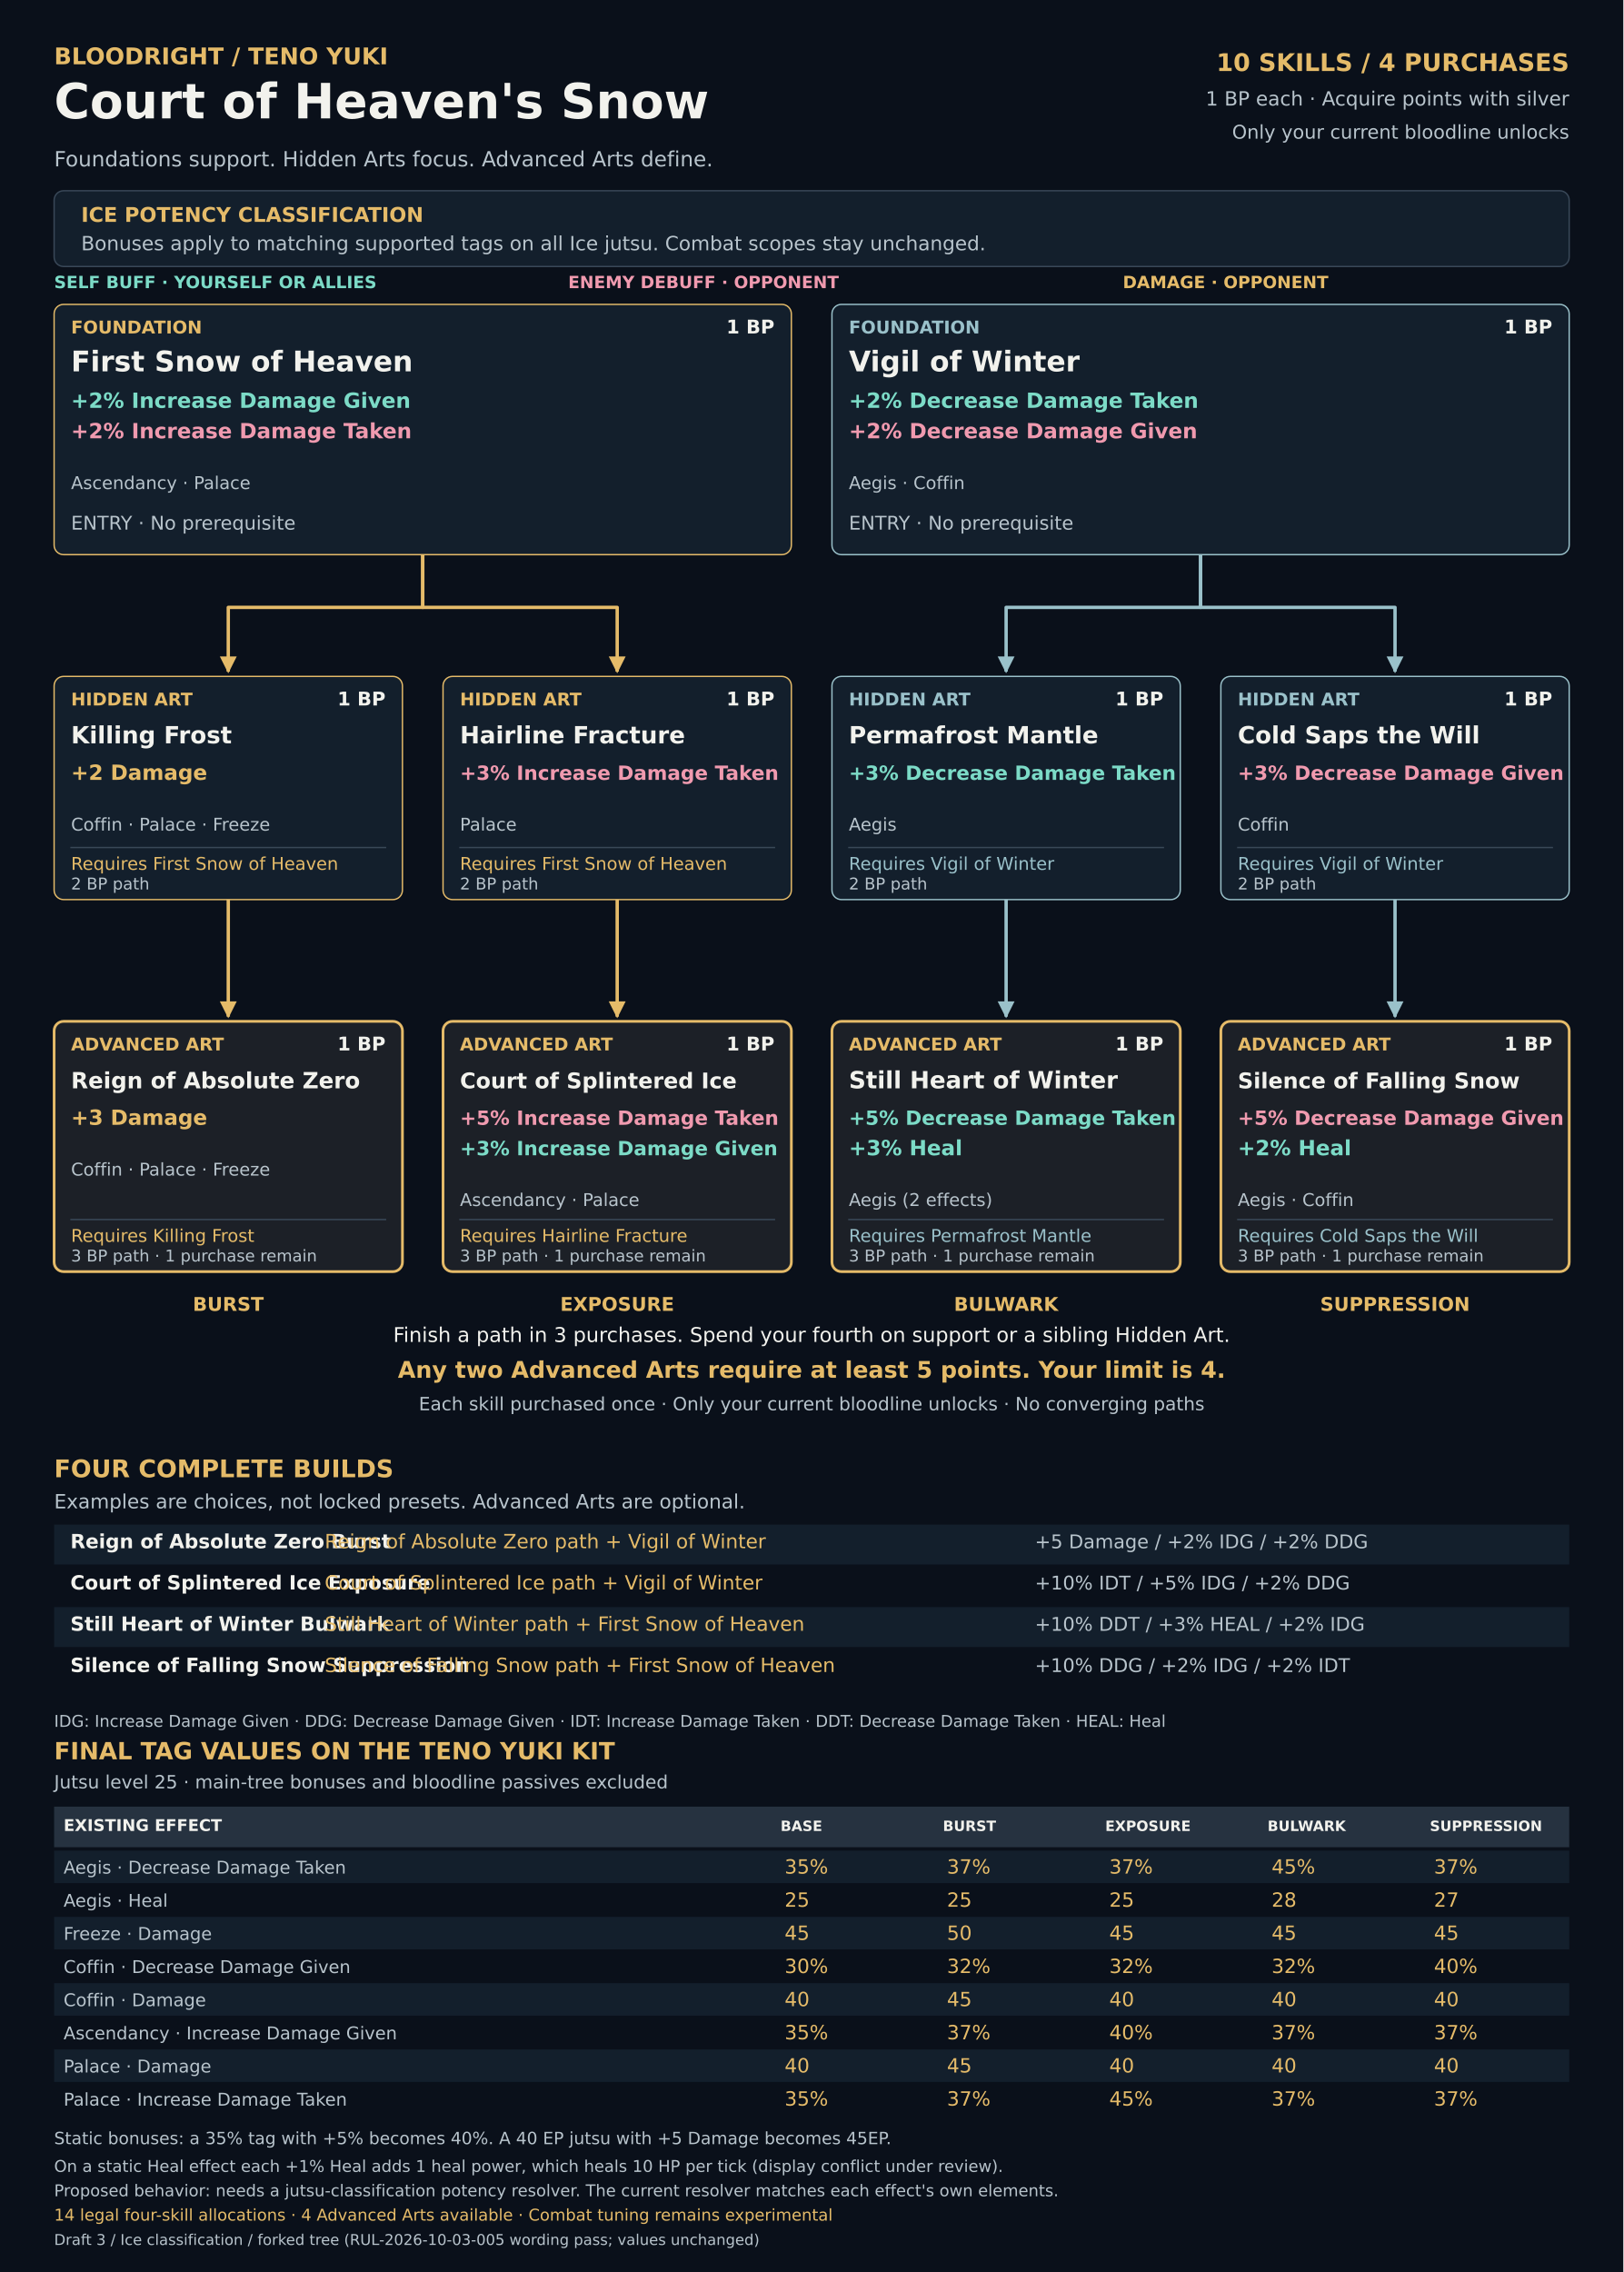
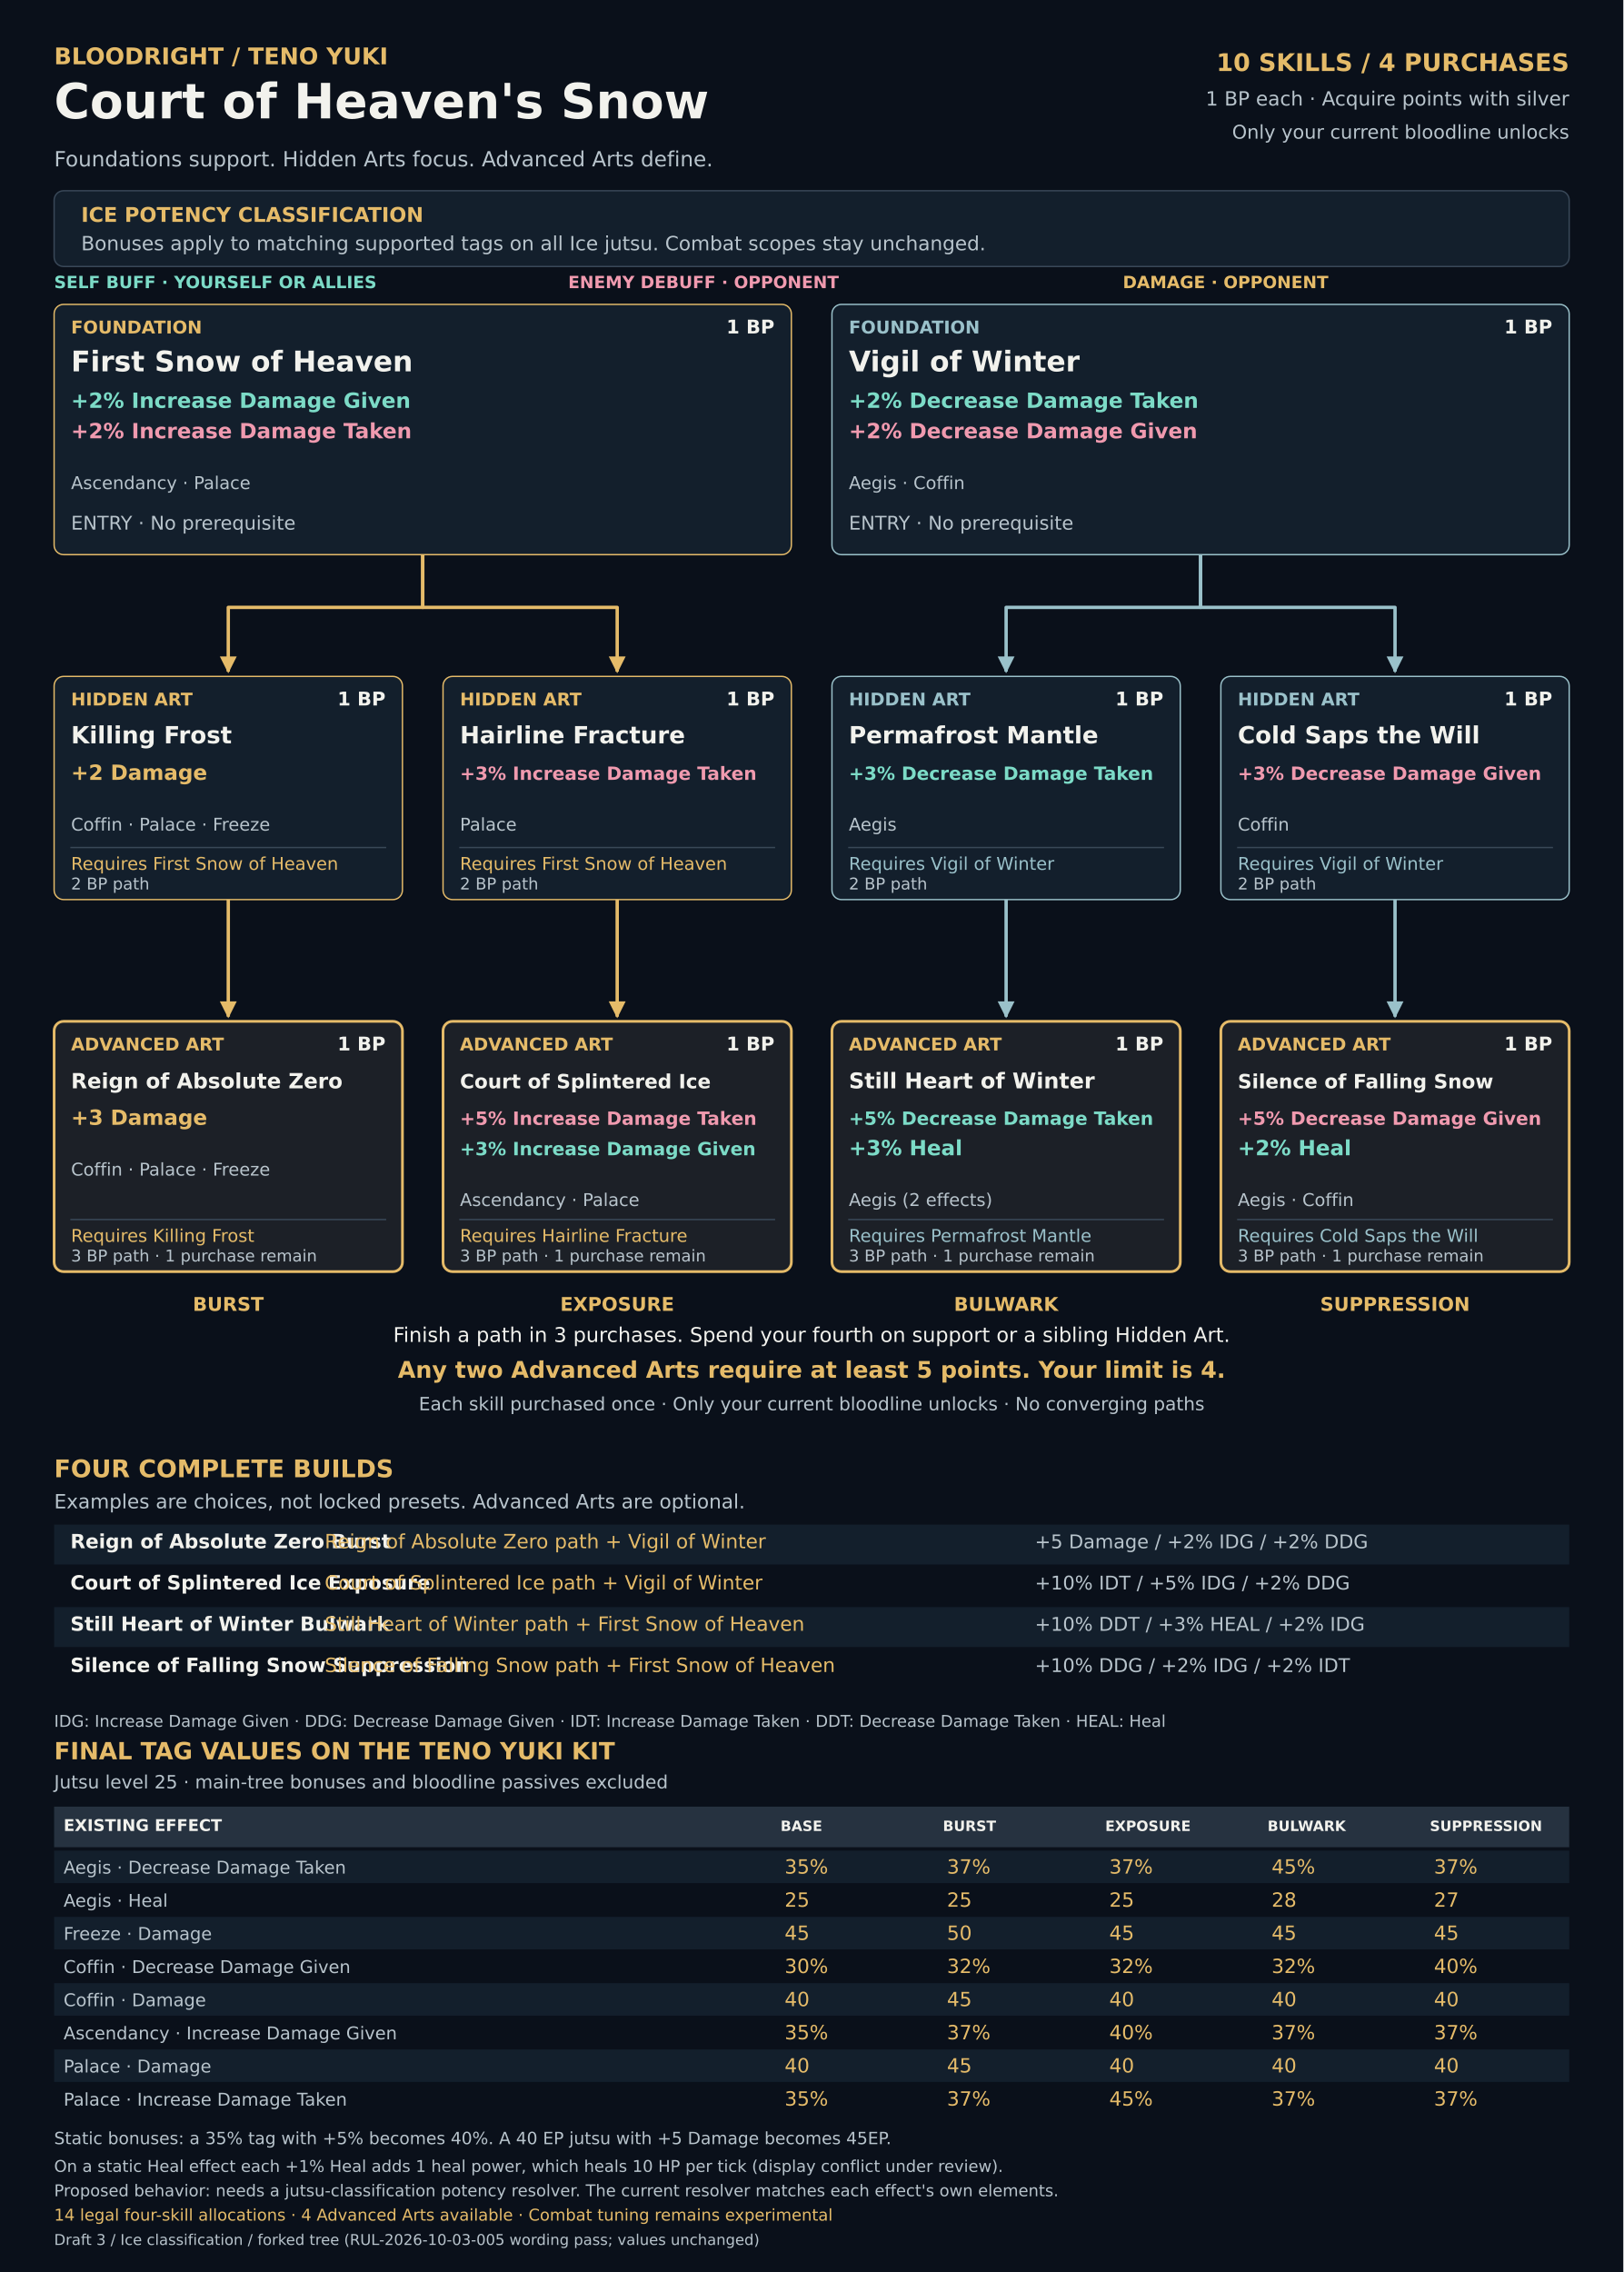
<svg xmlns="http://www.w3.org/2000/svg" width="2400" height="3359" viewBox="0 0 2400 3359" role="img" aria-labelledby="title desc">
  <defs>
    <marker id="arrow-0" viewBox="0 0 10 10" refX="9" refY="5" markerWidth="5" markerHeight="5" orient="auto">
      <path d="M0 0L10 5L0 10Z" fill="#e5bb69" />
    </marker>
    <marker id="arrow-1" viewBox="0 0 10 10" refX="9" refY="5" markerWidth="5" markerHeight="5" orient="auto">
      <path d="M0 0L10 5L0 10Z" fill="#9ac1ca" />
    </marker>
    <marker id="arrow-2" viewBox="0 0 10 10" refX="9" refY="5" markerWidth="5" markerHeight="5" orient="auto">
      <path d="M0 0L10 5L0 10Z" fill="#b8d98d" />
    </marker>
    <marker id="arrow-3" viewBox="0 0 10 10" refX="9" refY="5" markerWidth="5" markerHeight="5" orient="auto">
      <path d="M0 0L10 5L0 10Z" fill="#d9a6e0" />
    </marker>
  </defs>
  <g font-family="DejaVu Sans, sans-serif">
    <rect x="0" y="0" width="2400" height="3359" rx="0" fill="#0a101a" />
    <text x="80" y="95" font-size="34" font-weight="700" fill="#e5bb69" text-anchor="start">BLOODRIGHT / TENO YUKI</text>
    <text x="80" y="175" font-size="72" font-weight="700" fill="#f2f2ed" text-anchor="start">Court of Heaven's Snow</text>
    <text x="80" y="246" font-size="31" font-weight="400" fill="#b8c4cc" text-anchor="start">Foundations support. Hidden Arts focus. Advanced Arts define.</text>
    <text x="2320" y="105" font-size="36" font-weight="700" fill="#e5bb69" text-anchor="end">10 SKILLS  /  4 PURCHASES</text>
    <text x="2320" y="156" font-size="29" font-weight="400" fill="#b8c4cc" text-anchor="end">1 BP each · Acquire points with silver</text>
    <text x="2320" y="205" font-size="28" font-weight="400" fill="#b8c4cc" text-anchor="end">Only your current bloodline unlocks</text>
    <rect x="80" y="282" width="2240" height="112" rx="14" fill="#131f2c" stroke="#394858" stroke-width="2" />
    <text x="120" y="328" font-size="30" font-weight="700" fill="#e5bb69" text-anchor="start">ICE POTENCY CLASSIFICATION</text>
    <text x="120" y="370" font-size="29" font-weight="400" fill="#b8c4cc" text-anchor="start">Bonuses apply to matching supported tags on all Ice jutsu. Combat scopes stay unchanged.</text>
    <text x="80" y="426" font-size="25" font-weight="700" fill="#7cdbc7" text-anchor="start">SELF BUFF · YOURSELF OR ALLIES</text>
    <text x="840" y="426" font-size="25" font-weight="700" fill="#f09aaf" text-anchor="start">ENEMY DEBUFF · OPPONENT</text>
    <text x="1660" y="426" font-size="25" font-weight="700" fill="#e5bb69" text-anchor="start">DAMAGE · OPPONENT</text>
    <path id="edge-02-03" data-from="02" data-to="03" d="M337.5 1330 V1503" fill="none" stroke="#e5bb69" stroke-width="5" stroke-linejoin="round" marker-end="url(#arrow-0)" />
    <path id="edge-04-05" data-from="04" data-to="05" d="M912.5 1330 V1503" fill="none" stroke="#e5bb69" stroke-width="5" stroke-linejoin="round" marker-end="url(#arrow-0)" />
    <path id="edge-01-02" data-from="01" data-to="02" d="M625 820 V898 H337.5 V993" fill="none" stroke="#e5bb69" stroke-width="5" stroke-linejoin="round" marker-end="url(#arrow-0)" />
    <path id="edge-01-04" data-from="01" data-to="04" d="M625 820 V898 H912.5 V993" fill="none" stroke="#e5bb69" stroke-width="5" stroke-linejoin="round" marker-end="url(#arrow-0)" />
    <path id="edge-07-08" data-from="07" data-to="08" d="M1487.5 1330 V1503" fill="none" stroke="#9ac1ca" stroke-width="5" stroke-linejoin="round" marker-end="url(#arrow-1)" />
    <path id="edge-09-10" data-from="09" data-to="10" d="M2062.5 1330 V1503" fill="none" stroke="#9ac1ca" stroke-width="5" stroke-linejoin="round" marker-end="url(#arrow-1)" />
    <path id="edge-06-07" data-from="06" data-to="07" d="M1775 820 V898 H1487.5 V993" fill="none" stroke="#9ac1ca" stroke-width="5" stroke-linejoin="round" marker-end="url(#arrow-1)" />
    <path id="edge-06-09" data-from="06" data-to="09" d="M1775 820 V898 H2062.5 V993" fill="none" stroke="#9ac1ca" stroke-width="5" stroke-linejoin="round" marker-end="url(#arrow-1)" />
    <g id="node-01" data-cost="1" data-prerequisites="" data-potency-classification="Ice">
      <rect x="80" y="450" width="1090" height="370" rx="14" fill="#131f2c" stroke="#e5bb69" stroke-width="2" />
      <text x="105.0" y="493" font-size="26" font-weight="700" fill="#e5bb69" text-anchor="start">FOUNDATION</text>
      <text x="1145.0" y="493" font-size="28" font-weight="700" fill="#f2f2ed" text-anchor="end">1 BP</text>
      <text x="105.0" y="549" font-size="42" font-weight="700" fill="#f2f2ed" text-anchor="start">First Snow of Heaven</text>
      <text x="105.0" y="603" font-size="31" font-weight="700" fill="#7cdbc7" text-anchor="start">+2% Increase Damage Given</text>
      <text x="105.0" y="648" font-size="31" font-weight="700" fill="#f09aaf" text-anchor="start">+2% Increase Damage Taken</text>
      <text x="105.0" y="723" font-size="26" font-weight="400" fill="#b8c4cc" text-anchor="start">Ascendancy · Palace</text>
      <text x="105.0" y="783" font-size="28" font-weight="400" fill="#b8c4cc" text-anchor="start">ENTRY · No prerequisite</text>
    </g>
    <g id="node-06" data-cost="1" data-prerequisites="" data-potency-classification="Ice">
      <rect x="1230" y="450" width="1090" height="370" rx="14" fill="#131f2c" stroke="#9ac1ca" stroke-width="2" />
      <text x="1255.0" y="493" font-size="26" font-weight="700" fill="#9ac1ca" text-anchor="start">FOUNDATION</text>
      <text x="2295.0" y="493" font-size="28" font-weight="700" fill="#f2f2ed" text-anchor="end">1 BP</text>
      <text x="1255.0" y="549" font-size="42" font-weight="700" fill="#f2f2ed" text-anchor="start">Vigil of Winter</text>
      <text x="1255.0" y="603" font-size="31" font-weight="700" fill="#7cdbc7" text-anchor="start">+2% Decrease Damage Taken</text>
      <text x="1255.0" y="648" font-size="31" font-weight="700" fill="#f09aaf" text-anchor="start">+2% Decrease Damage Given</text>
      <text x="1255.0" y="723" font-size="26" font-weight="400" fill="#b8c4cc" text-anchor="start">Aegis · Coffin</text>
      <text x="1255.0" y="783" font-size="28" font-weight="400" fill="#b8c4cc" text-anchor="start">ENTRY · No prerequisite</text>
    </g>
    <g id="node-02" data-cost="1" data-prerequisites="01" data-potency-classification="Ice">
      <rect x="80" y="1000" width="515" height="330" rx="14" fill="#131f2c" stroke="#e5bb69" stroke-width="2" />
      <text x="105.0" y="1043" font-size="26" font-weight="700" fill="#e5bb69" text-anchor="start">HIDDEN ART</text>
      <text x="570.0" y="1043" font-size="28" font-weight="700" fill="#f2f2ed" text-anchor="end">1 BP</text>
      <text x="105.0" y="1099" font-size="35" font-weight="700" fill="#f2f2ed" text-anchor="start">Killing Frost</text>
      <text x="105.0" y="1153" font-size="31" font-weight="700" fill="#e5bb69" text-anchor="start">+2 Damage</text>
      <text x="105.0" y="1228" font-size="26" font-weight="400" fill="#b8c4cc" text-anchor="start">Coffin · Palace · Freeze</text>
      <path d="M104 1253 L571 1253" fill="none" stroke="#394858" stroke-width="2" />
      <text x="105.0" y="1286" font-size="26" font-weight="400" fill="#e5bb69" text-anchor="start">Requires First Snow of Heaven</text>
      <text x="105.0" y="1315" font-size="24" font-weight="400" fill="#b8c4cc" text-anchor="start">2 BP path</text>
    </g>
    <g id="node-04" data-cost="1" data-prerequisites="01" data-potency-classification="Ice">
      <rect x="655" y="1000" width="515" height="330" rx="14" fill="#131f2c" stroke="#e5bb69" stroke-width="2" />
      <text x="680.0" y="1043" font-size="26" font-weight="700" fill="#e5bb69" text-anchor="start">HIDDEN ART</text>
      <text x="1145.0" y="1043" font-size="28" font-weight="700" fill="#f2f2ed" text-anchor="end">1 BP</text>
      <text x="680.0" y="1099" font-size="35" font-weight="700" fill="#f2f2ed" text-anchor="start">Hairline Fracture</text>
-       <text x="680.0" y="1153" font-size="29" font-weight="700" fill="#f09aaf" text-anchor="start">+3% Increase Damage Taken</text>
+       <text x="680.0" y="1153" font-size="27" font-weight="700" fill="#f09aaf" text-anchor="start">+3% Increase Damage Taken</text>
      <text x="680.0" y="1228" font-size="26" font-weight="400" fill="#b8c4cc" text-anchor="start">Palace</text>
      <path d="M679 1253 L1146 1253" fill="none" stroke="#394858" stroke-width="2" />
      <text x="680.0" y="1286" font-size="26" font-weight="400" fill="#e5bb69" text-anchor="start">Requires First Snow of Heaven</text>
      <text x="680.0" y="1315" font-size="24" font-weight="400" fill="#b8c4cc" text-anchor="start">2 BP path</text>
    </g>
    <g id="node-07" data-cost="1" data-prerequisites="06" data-potency-classification="Ice">
      <rect x="1230" y="1000" width="515" height="330" rx="14" fill="#131f2c" stroke="#9ac1ca" stroke-width="2" />
      <text x="1255.0" y="1043" font-size="26" font-weight="700" fill="#9ac1ca" text-anchor="start">HIDDEN ART</text>
      <text x="1720.0" y="1043" font-size="28" font-weight="700" fill="#f2f2ed" text-anchor="end">1 BP</text>
      <text x="1255.0" y="1099" font-size="35" font-weight="700" fill="#f2f2ed" text-anchor="start">Permafrost Mantle</text>
-       <text x="1255.0" y="1153" font-size="29" font-weight="700" fill="#7cdbc7" text-anchor="start">+3% Decrease Damage Taken</text>
+       <text x="1255.0" y="1153" font-size="27" font-weight="700" fill="#7cdbc7" text-anchor="start">+3% Decrease Damage Taken</text>
      <text x="1255.0" y="1228" font-size="26" font-weight="400" fill="#b8c4cc" text-anchor="start">Aegis</text>
      <path d="M1254 1253 L1721 1253" fill="none" stroke="#394858" stroke-width="2" />
      <text x="1255.0" y="1286" font-size="26" font-weight="400" fill="#9ac1ca" text-anchor="start">Requires Vigil of Winter</text>
      <text x="1255.0" y="1315" font-size="24" font-weight="400" fill="#b8c4cc" text-anchor="start">2 BP path</text>
    </g>
    <g id="node-09" data-cost="1" data-prerequisites="06" data-potency-classification="Ice">
      <rect x="1805" y="1000" width="515" height="330" rx="14" fill="#131f2c" stroke="#9ac1ca" stroke-width="2" />
      <text x="1830.0" y="1043" font-size="26" font-weight="700" fill="#9ac1ca" text-anchor="start">HIDDEN ART</text>
      <text x="2295.0" y="1043" font-size="28" font-weight="700" fill="#f2f2ed" text-anchor="end">1 BP</text>
      <text x="1830.0" y="1099" font-size="35" font-weight="700" fill="#f2f2ed" text-anchor="start">Cold Saps the Will</text>
-       <text x="1830.0" y="1153" font-size="29" font-weight="700" fill="#f09aaf" text-anchor="start">+3% Decrease Damage Given</text>
+       <text x="1830.0" y="1153" font-size="27" font-weight="700" fill="#f09aaf" text-anchor="start">+3% Decrease Damage Given</text>
      <text x="1830.0" y="1228" font-size="26" font-weight="400" fill="#b8c4cc" text-anchor="start">Coffin</text>
      <path d="M1829 1253 L2296 1253" fill="none" stroke="#394858" stroke-width="2" />
      <text x="1830.0" y="1286" font-size="26" font-weight="400" fill="#9ac1ca" text-anchor="start">Requires Vigil of Winter</text>
      <text x="1830.0" y="1315" font-size="24" font-weight="400" fill="#b8c4cc" text-anchor="start">2 BP path</text>
    </g>
    <g id="node-03" data-cost="1" data-prerequisites="02" data-potency-classification="Ice">
      <rect x="80" y="1510" width="515" height="370" rx="14" fill="#1c2027" stroke="#e5bb69" stroke-width="4" />
      <text x="105.0" y="1553" font-size="26" font-weight="700" fill="#e5bb69" text-anchor="start">ADVANCED ART</text>
      <text x="570.0" y="1553" font-size="28" font-weight="700" fill="#f2f2ed" text-anchor="end">1 BP</text>
-       <text x="105.0" y="1609" font-size="33" font-weight="700" fill="#f2f2ed" text-anchor="start">Reign of Absolute Zero</text>
+       <text x="105.0" y="1609" font-size="31" font-weight="700" fill="#f2f2ed" text-anchor="start">Reign of Absolute Zero</text>
      <text x="105.0" y="1663" font-size="31" font-weight="700" fill="#e5bb69" text-anchor="start">+3 Damage</text>
      <text x="105.0" y="1738" font-size="26" font-weight="400" fill="#b8c4cc" text-anchor="start">Coffin · Palace · Freeze</text>
      <path d="M104 1803 L571 1803" fill="none" stroke="#394858" stroke-width="2" />
      <text x="105.0" y="1836" font-size="26" font-weight="400" fill="#e5bb69" text-anchor="start">Requires Killing Frost</text>
      <text x="105.0" y="1865" font-size="24" font-weight="400" fill="#b8c4cc" text-anchor="start">3 BP path · 1 purchase remain</text>
    </g>
    <g id="node-05" data-cost="1" data-prerequisites="04" data-potency-classification="Ice">
      <rect x="655" y="1510" width="515" height="370" rx="14" fill="#1c2027" stroke="#e5bb69" stroke-width="4" />
      <text x="680.0" y="1553" font-size="26" font-weight="700" fill="#e5bb69" text-anchor="start">ADVANCED ART</text>
      <text x="1145.0" y="1553" font-size="28" font-weight="700" fill="#f2f2ed" text-anchor="end">1 BP</text>
-       <text x="680.0" y="1609" font-size="32" font-weight="700" fill="#f2f2ed" text-anchor="start">Court of Splintered Ice</text>
-       <text x="680.0" y="1663" font-size="29" font-weight="700" fill="#f09aaf" text-anchor="start">+5% Increase Damage Taken</text>
-       <text x="680.0" y="1708" font-size="29" font-weight="700" fill="#7cdbc7" text-anchor="start">+3% Increase Damage Given</text>
+       <text x="680.0" y="1609" font-size="29" font-weight="700" fill="#f2f2ed" text-anchor="start">Court of Splintered Ice</text>
+       <text x="680.0" y="1663" font-size="27" font-weight="700" fill="#f09aaf" text-anchor="start">+5% Increase Damage Taken</text>
+       <text x="680.0" y="1708" font-size="27" font-weight="700" fill="#7cdbc7" text-anchor="start">+3% Increase Damage Given</text>
      <text x="680.0" y="1783" font-size="26" font-weight="400" fill="#b8c4cc" text-anchor="start">Ascendancy · Palace</text>
      <path d="M679 1803 L1146 1803" fill="none" stroke="#394858" stroke-width="2" />
      <text x="680.0" y="1836" font-size="26" font-weight="400" fill="#e5bb69" text-anchor="start">Requires Hairline Fracture</text>
      <text x="680.0" y="1865" font-size="24" font-weight="400" fill="#b8c4cc" text-anchor="start">3 BP path · 1 purchase remain</text>
    </g>
    <g id="node-08" data-cost="1" data-prerequisites="07" data-potency-classification="Ice">
      <rect x="1230" y="1510" width="515" height="370" rx="14" fill="#1c2027" stroke="#e5bb69" stroke-width="4" />
      <text x="1255.0" y="1553" font-size="26" font-weight="700" fill="#e5bb69" text-anchor="start">ADVANCED ART</text>
      <text x="1720.0" y="1553" font-size="28" font-weight="700" fill="#f2f2ed" text-anchor="end">1 BP</text>
-       <text x="1255.0" y="1609" font-size="35" font-weight="700" fill="#f2f2ed" text-anchor="start">Still Heart of Winter</text>
-       <text x="1255.0" y="1663" font-size="29" font-weight="700" fill="#7cdbc7" text-anchor="start">+5% Decrease Damage Taken</text>
+       <text x="1255.0" y="1609" font-size="32" font-weight="700" fill="#f2f2ed" text-anchor="start">Still Heart of Winter</text>
+       <text x="1255.0" y="1663" font-size="27" font-weight="700" fill="#7cdbc7" text-anchor="start">+5% Decrease Damage Taken</text>
      <text x="1255.0" y="1708" font-size="31" font-weight="700" fill="#7cdbc7" text-anchor="start">+3% Heal</text>
      <text x="1255.0" y="1783" font-size="26" font-weight="400" fill="#b8c4cc" text-anchor="start">Aegis (2 effects)</text>
      <path d="M1254 1803 L1721 1803" fill="none" stroke="#394858" stroke-width="2" />
      <text x="1255.0" y="1836" font-size="26" font-weight="400" fill="#9ac1ca" text-anchor="start">Requires Permafrost Mantle</text>
      <text x="1255.0" y="1865" font-size="24" font-weight="400" fill="#b8c4cc" text-anchor="start">3 BP path · 1 purchase remain</text>
    </g>
    <g id="node-10" data-cost="1" data-prerequisites="09" data-potency-classification="Ice">
      <rect x="1805" y="1510" width="515" height="370" rx="14" fill="#1c2027" stroke="#e5bb69" stroke-width="4" />
      <text x="1830.0" y="1553" font-size="26" font-weight="700" fill="#e5bb69" text-anchor="start">ADVANCED ART</text>
      <text x="2295.0" y="1553" font-size="28" font-weight="700" fill="#f2f2ed" text-anchor="end">1 BP</text>
-       <text x="1830.0" y="1609" font-size="32" font-weight="700" fill="#f2f2ed" text-anchor="start">Silence of Falling Snow</text>
-       <text x="1830.0" y="1663" font-size="29" font-weight="700" fill="#f09aaf" text-anchor="start">+5% Decrease Damage Given</text>
+       <text x="1830.0" y="1609" font-size="29" font-weight="700" fill="#f2f2ed" text-anchor="start">Silence of Falling Snow</text>
+       <text x="1830.0" y="1663" font-size="27" font-weight="700" fill="#f09aaf" text-anchor="start">+5% Decrease Damage Given</text>
      <text x="1830.0" y="1708" font-size="31" font-weight="700" fill="#7cdbc7" text-anchor="start">+2% Heal</text>
      <text x="1830.0" y="1783" font-size="26" font-weight="400" fill="#b8c4cc" text-anchor="start">Aegis · Coffin</text>
      <path d="M1829 1803 L2296 1803" fill="none" stroke="#394858" stroke-width="2" />
      <text x="1830.0" y="1836" font-size="26" font-weight="400" fill="#9ac1ca" text-anchor="start">Requires Cold Saps the Will</text>
      <text x="1830.0" y="1865" font-size="24" font-weight="400" fill="#b8c4cc" text-anchor="start">3 BP path · 1 purchase remain</text>
    </g>
    <text x="337.5" y="1938" font-size="28" font-weight="700" fill="#e5bb69" text-anchor="middle">BURST</text>
    <text x="912.5" y="1938" font-size="28" font-weight="700" fill="#e5bb69" text-anchor="middle">EXPOSURE</text>
    <text x="1487.5" y="1938" font-size="28" font-weight="700" fill="#e5bb69" text-anchor="middle">BULWARK</text>
    <text x="2062.5" y="1938" font-size="28" font-weight="700" fill="#e5bb69" text-anchor="middle">SUPPRESSION</text>
    <text x="1200.0" y="1984" font-size="30" font-weight="400" fill="#f2f2ed" text-anchor="middle">Finish a path in 3 purchases. Spend your fourth on support or a sibling Hidden Art.</text>
    <text x="1200.0" y="2037" font-size="34" font-weight="700" fill="#e5bb69" text-anchor="middle">Any two Advanced Arts require at least 5 points. Your limit is 4.</text>
    <text x="1200.0" y="2085" font-size="27" font-weight="400" fill="#b8c4cc" text-anchor="middle">Each skill purchased once · Only your current bloodline unlocks · No converging paths</text>
    <text x="80" y="2184" font-size="36" font-weight="700" fill="#e5bb69" text-anchor="start">FOUR COMPLETE BUILDS</text>
    <text x="80" y="2230" font-size="29" font-weight="400" fill="#b8c4cc" text-anchor="start">Examples are choices, not locked presets. Advanced Arts are optional.</text>
    <rect x="80" y="2254" width="2240" height="59" rx="0" fill="#131f2c" />
    <text x="104" y="2289" font-size="29" font-weight="700" fill="#f2f2ed" text-anchor="start">Reign of Absolute Zero Burst</text>
    <text x="480" y="2289" font-size="29" font-weight="400" fill="#e5bb69" text-anchor="start">Reign of Absolute Zero path + Vigil of Winter</text>
    <text x="1530" y="2289" font-size="28" font-weight="400" fill="#b8c4cc" text-anchor="start">+5 Damage / +2% IDG / +2% DDG</text>
    <rect x="80" y="2315" width="2240" height="59" rx="0" fill="#0a101a" />
    <text x="104" y="2350" font-size="29" font-weight="700" fill="#f2f2ed" text-anchor="start">Court of Splintered Ice Exposure</text>
    <text x="480" y="2350" font-size="29" font-weight="400" fill="#e5bb69" text-anchor="start">Court of Splintered Ice path + Vigil of Winter</text>
    <text x="1530" y="2350" font-size="28" font-weight="400" fill="#b8c4cc" text-anchor="start">+10% IDT / +5% IDG / +2% DDG</text>
    <rect x="80" y="2376" width="2240" height="59" rx="0" fill="#131f2c" />
    <text x="104" y="2411" font-size="29" font-weight="700" fill="#f2f2ed" text-anchor="start">Still Heart of Winter Bulwark</text>
    <text x="480" y="2411" font-size="29" font-weight="400" fill="#e5bb69" text-anchor="start">Still Heart of Winter path + First Snow of Heaven</text>
    <text x="1530" y="2411" font-size="28" font-weight="400" fill="#b8c4cc" text-anchor="start">+10% DDT / +3% HEAL / +2% IDG</text>
    <rect x="80" y="2437" width="2240" height="59" rx="0" fill="#0a101a" />
    <text x="104" y="2472" font-size="29" font-weight="700" fill="#f2f2ed" text-anchor="start">Silence of Falling Snow Suppression</text>
    <text x="480" y="2472" font-size="29" font-weight="400" fill="#e5bb69" text-anchor="start">Silence of Falling Snow path + First Snow of Heaven</text>
    <text x="1530" y="2472" font-size="28" font-weight="400" fill="#b8c4cc" text-anchor="start">+10% DDG / +2% IDG / +2% IDT</text>
    <text x="80" y="2553" font-size="24" font-weight="400" fill="#b8c4cc" text-anchor="start">IDG: Increase Damage Given · DDG: Decrease Damage Given · IDT: Increase Damage Taken · DDT: Decrease Damage Taken · HEAL: Heal</text>
    <text x="80" y="2601" font-size="35" font-weight="700" fill="#e5bb69" text-anchor="start">FINAL TAG VALUES ON THE TENO YUKI KIT</text>
    <text x="80" y="2644" font-size="27" font-weight="400" fill="#b8c4cc" text-anchor="start">Jutsu level 25 · main-tree bonuses and bloodline passives excluded</text>
    <rect x="80" y="2671" width="2240" height="60" rx="0" fill="#263240" />
    <text x="94" y="2707" font-size="24" font-weight="700" fill="#f2f2ed" text-anchor="start">EXISTING EFFECT</text>
    <text x="1154.0" y="2707" font-size="21" font-weight="700" fill="#f2f2ed" text-anchor="start">BASE</text>
    <text x="1394.0" y="2707" font-size="21" font-weight="700" fill="#f2f2ed" text-anchor="start">BURST</text>
    <text x="1634.0" y="2707" font-size="21" font-weight="700" fill="#f2f2ed" text-anchor="start">EXPOSURE</text>
    <text x="1874.0" y="2707" font-size="21" font-weight="700" fill="#f2f2ed" text-anchor="start">BULWARK</text>
    <text x="2114.0" y="2707" font-size="21" font-weight="700" fill="#f2f2ed" text-anchor="start">SUPPRESSION</text>
    <rect x="80" y="2736" width="2240" height="48" rx="0" fill="#131f2c" />
    <text x="94" y="2770" font-size="26" font-weight="400" fill="#b8c4cc" text-anchor="start">Aegis · Decrease Damage Taken</text>
    <text x="1160.0" y="2770" font-size="29" font-weight="400" fill="#e5bb69" text-anchor="start">35%</text>
    <text x="1400.0" y="2770" font-size="29" font-weight="400" fill="#e5bb69" text-anchor="start">37%</text>
    <text x="1640.0" y="2770" font-size="29" font-weight="400" fill="#e5bb69" text-anchor="start">37%</text>
    <text x="1880.0" y="2770" font-size="29" font-weight="400" fill="#e5bb69" text-anchor="start">45%</text>
    <text x="2120.0" y="2770" font-size="29" font-weight="400" fill="#e5bb69" text-anchor="start">37%</text>
    <text x="94" y="2819" font-size="26" font-weight="400" fill="#b8c4cc" text-anchor="start">Aegis · Heal</text>
    <text x="1160.0" y="2819" font-size="29" font-weight="400" fill="#e5bb69" text-anchor="start">25</text>
    <text x="1400.0" y="2819" font-size="29" font-weight="400" fill="#e5bb69" text-anchor="start">25</text>
    <text x="1640.0" y="2819" font-size="29" font-weight="400" fill="#e5bb69" text-anchor="start">25</text>
    <text x="1880.0" y="2819" font-size="29" font-weight="400" fill="#e5bb69" text-anchor="start">28</text>
    <text x="2120.0" y="2819" font-size="29" font-weight="400" fill="#e5bb69" text-anchor="start">27</text>
    <rect x="80" y="2834" width="2240" height="48" rx="0" fill="#131f2c" />
    <text x="94" y="2868" font-size="26" font-weight="400" fill="#b8c4cc" text-anchor="start">Freeze · Damage</text>
    <text x="1160.0" y="2868" font-size="29" font-weight="400" fill="#e5bb69" text-anchor="start">45</text>
    <text x="1400.0" y="2868" font-size="29" font-weight="400" fill="#e5bb69" text-anchor="start">50</text>
    <text x="1640.0" y="2868" font-size="29" font-weight="400" fill="#e5bb69" text-anchor="start">45</text>
    <text x="1880.0" y="2868" font-size="29" font-weight="400" fill="#e5bb69" text-anchor="start">45</text>
    <text x="2120.0" y="2868" font-size="29" font-weight="400" fill="#e5bb69" text-anchor="start">45</text>
    <text x="94" y="2917" font-size="26" font-weight="400" fill="#b8c4cc" text-anchor="start">Coffin · Decrease Damage Given</text>
    <text x="1160.0" y="2917" font-size="29" font-weight="400" fill="#e5bb69" text-anchor="start">30%</text>
    <text x="1400.0" y="2917" font-size="29" font-weight="400" fill="#e5bb69" text-anchor="start">32%</text>
    <text x="1640.0" y="2917" font-size="29" font-weight="400" fill="#e5bb69" text-anchor="start">32%</text>
    <text x="1880.0" y="2917" font-size="29" font-weight="400" fill="#e5bb69" text-anchor="start">32%</text>
    <text x="2120.0" y="2917" font-size="29" font-weight="400" fill="#e5bb69" text-anchor="start">40%</text>
    <rect x="80" y="2932" width="2240" height="48" rx="0" fill="#131f2c" />
    <text x="94" y="2966" font-size="26" font-weight="400" fill="#b8c4cc" text-anchor="start">Coffin · Damage</text>
    <text x="1160.0" y="2966" font-size="29" font-weight="400" fill="#e5bb69" text-anchor="start">40</text>
    <text x="1400.0" y="2966" font-size="29" font-weight="400" fill="#e5bb69" text-anchor="start">45</text>
    <text x="1640.0" y="2966" font-size="29" font-weight="400" fill="#e5bb69" text-anchor="start">40</text>
    <text x="1880.0" y="2966" font-size="29" font-weight="400" fill="#e5bb69" text-anchor="start">40</text>
    <text x="2120.0" y="2966" font-size="29" font-weight="400" fill="#e5bb69" text-anchor="start">40</text>
    <text x="94" y="3015" font-size="26" font-weight="400" fill="#b8c4cc" text-anchor="start">Ascendancy · Increase Damage Given</text>
    <text x="1160.0" y="3015" font-size="29" font-weight="400" fill="#e5bb69" text-anchor="start">35%</text>
    <text x="1400.0" y="3015" font-size="29" font-weight="400" fill="#e5bb69" text-anchor="start">37%</text>
    <text x="1640.0" y="3015" font-size="29" font-weight="400" fill="#e5bb69" text-anchor="start">40%</text>
    <text x="1880.0" y="3015" font-size="29" font-weight="400" fill="#e5bb69" text-anchor="start">37%</text>
    <text x="2120.0" y="3015" font-size="29" font-weight="400" fill="#e5bb69" text-anchor="start">37%</text>
    <rect x="80" y="3030" width="2240" height="48" rx="0" fill="#131f2c" />
    <text x="94" y="3064" font-size="26" font-weight="400" fill="#b8c4cc" text-anchor="start">Palace · Damage</text>
    <text x="1160.0" y="3064" font-size="29" font-weight="400" fill="#e5bb69" text-anchor="start">40</text>
    <text x="1400.0" y="3064" font-size="29" font-weight="400" fill="#e5bb69" text-anchor="start">45</text>
    <text x="1640.0" y="3064" font-size="29" font-weight="400" fill="#e5bb69" text-anchor="start">40</text>
    <text x="1880.0" y="3064" font-size="29" font-weight="400" fill="#e5bb69" text-anchor="start">40</text>
    <text x="2120.0" y="3064" font-size="29" font-weight="400" fill="#e5bb69" text-anchor="start">40</text>
    <text x="94" y="3113" font-size="26" font-weight="400" fill="#b8c4cc" text-anchor="start">Palace · Increase Damage Taken</text>
    <text x="1160.0" y="3113" font-size="29" font-weight="400" fill="#e5bb69" text-anchor="start">35%</text>
    <text x="1400.0" y="3113" font-size="29" font-weight="400" fill="#e5bb69" text-anchor="start">37%</text>
    <text x="1640.0" y="3113" font-size="29" font-weight="400" fill="#e5bb69" text-anchor="start">45%</text>
    <text x="1880.0" y="3113" font-size="29" font-weight="400" fill="#e5bb69" text-anchor="start">37%</text>
    <text x="2120.0" y="3113" font-size="29" font-weight="400" fill="#e5bb69" text-anchor="start">37%</text>
    <text x="80" y="3170" font-size="25" font-weight="400" fill="#b8c4cc" text-anchor="start">Static bonuses: a 35% tag with +5% becomes 40%. A 40 EP jutsu with +5 Damage becomes 45EP.</text>
    <text x="80" y="3211" font-size="24" font-weight="400" fill="#b8c4cc" text-anchor="start">On a static Heal effect each +1% Heal adds 1 heal power, which heals 10 HP per tick (display conflict under review).</text>
    <text x="80" y="3247" font-size="24" font-weight="400" fill="#b8c4cc" text-anchor="start">Proposed behavior: needs a jutsu-classification potency resolver. The current resolver matches each effect's own elements.</text>
    <text x="80" y="3283" font-size="24" font-weight="400" fill="#e5bb69" text-anchor="start">14 legal four-skill allocations · 4 Advanced Arts available · Combat tuning remains experimental</text>
    <text x="80" y="3319" font-size="22" font-weight="400" fill="#b8c4cc" text-anchor="start">Draft 3 / Ice classification / forked tree (RUL-2026-10-03-005 wording pass; values unchanged)</text>
  </g>
</svg>
